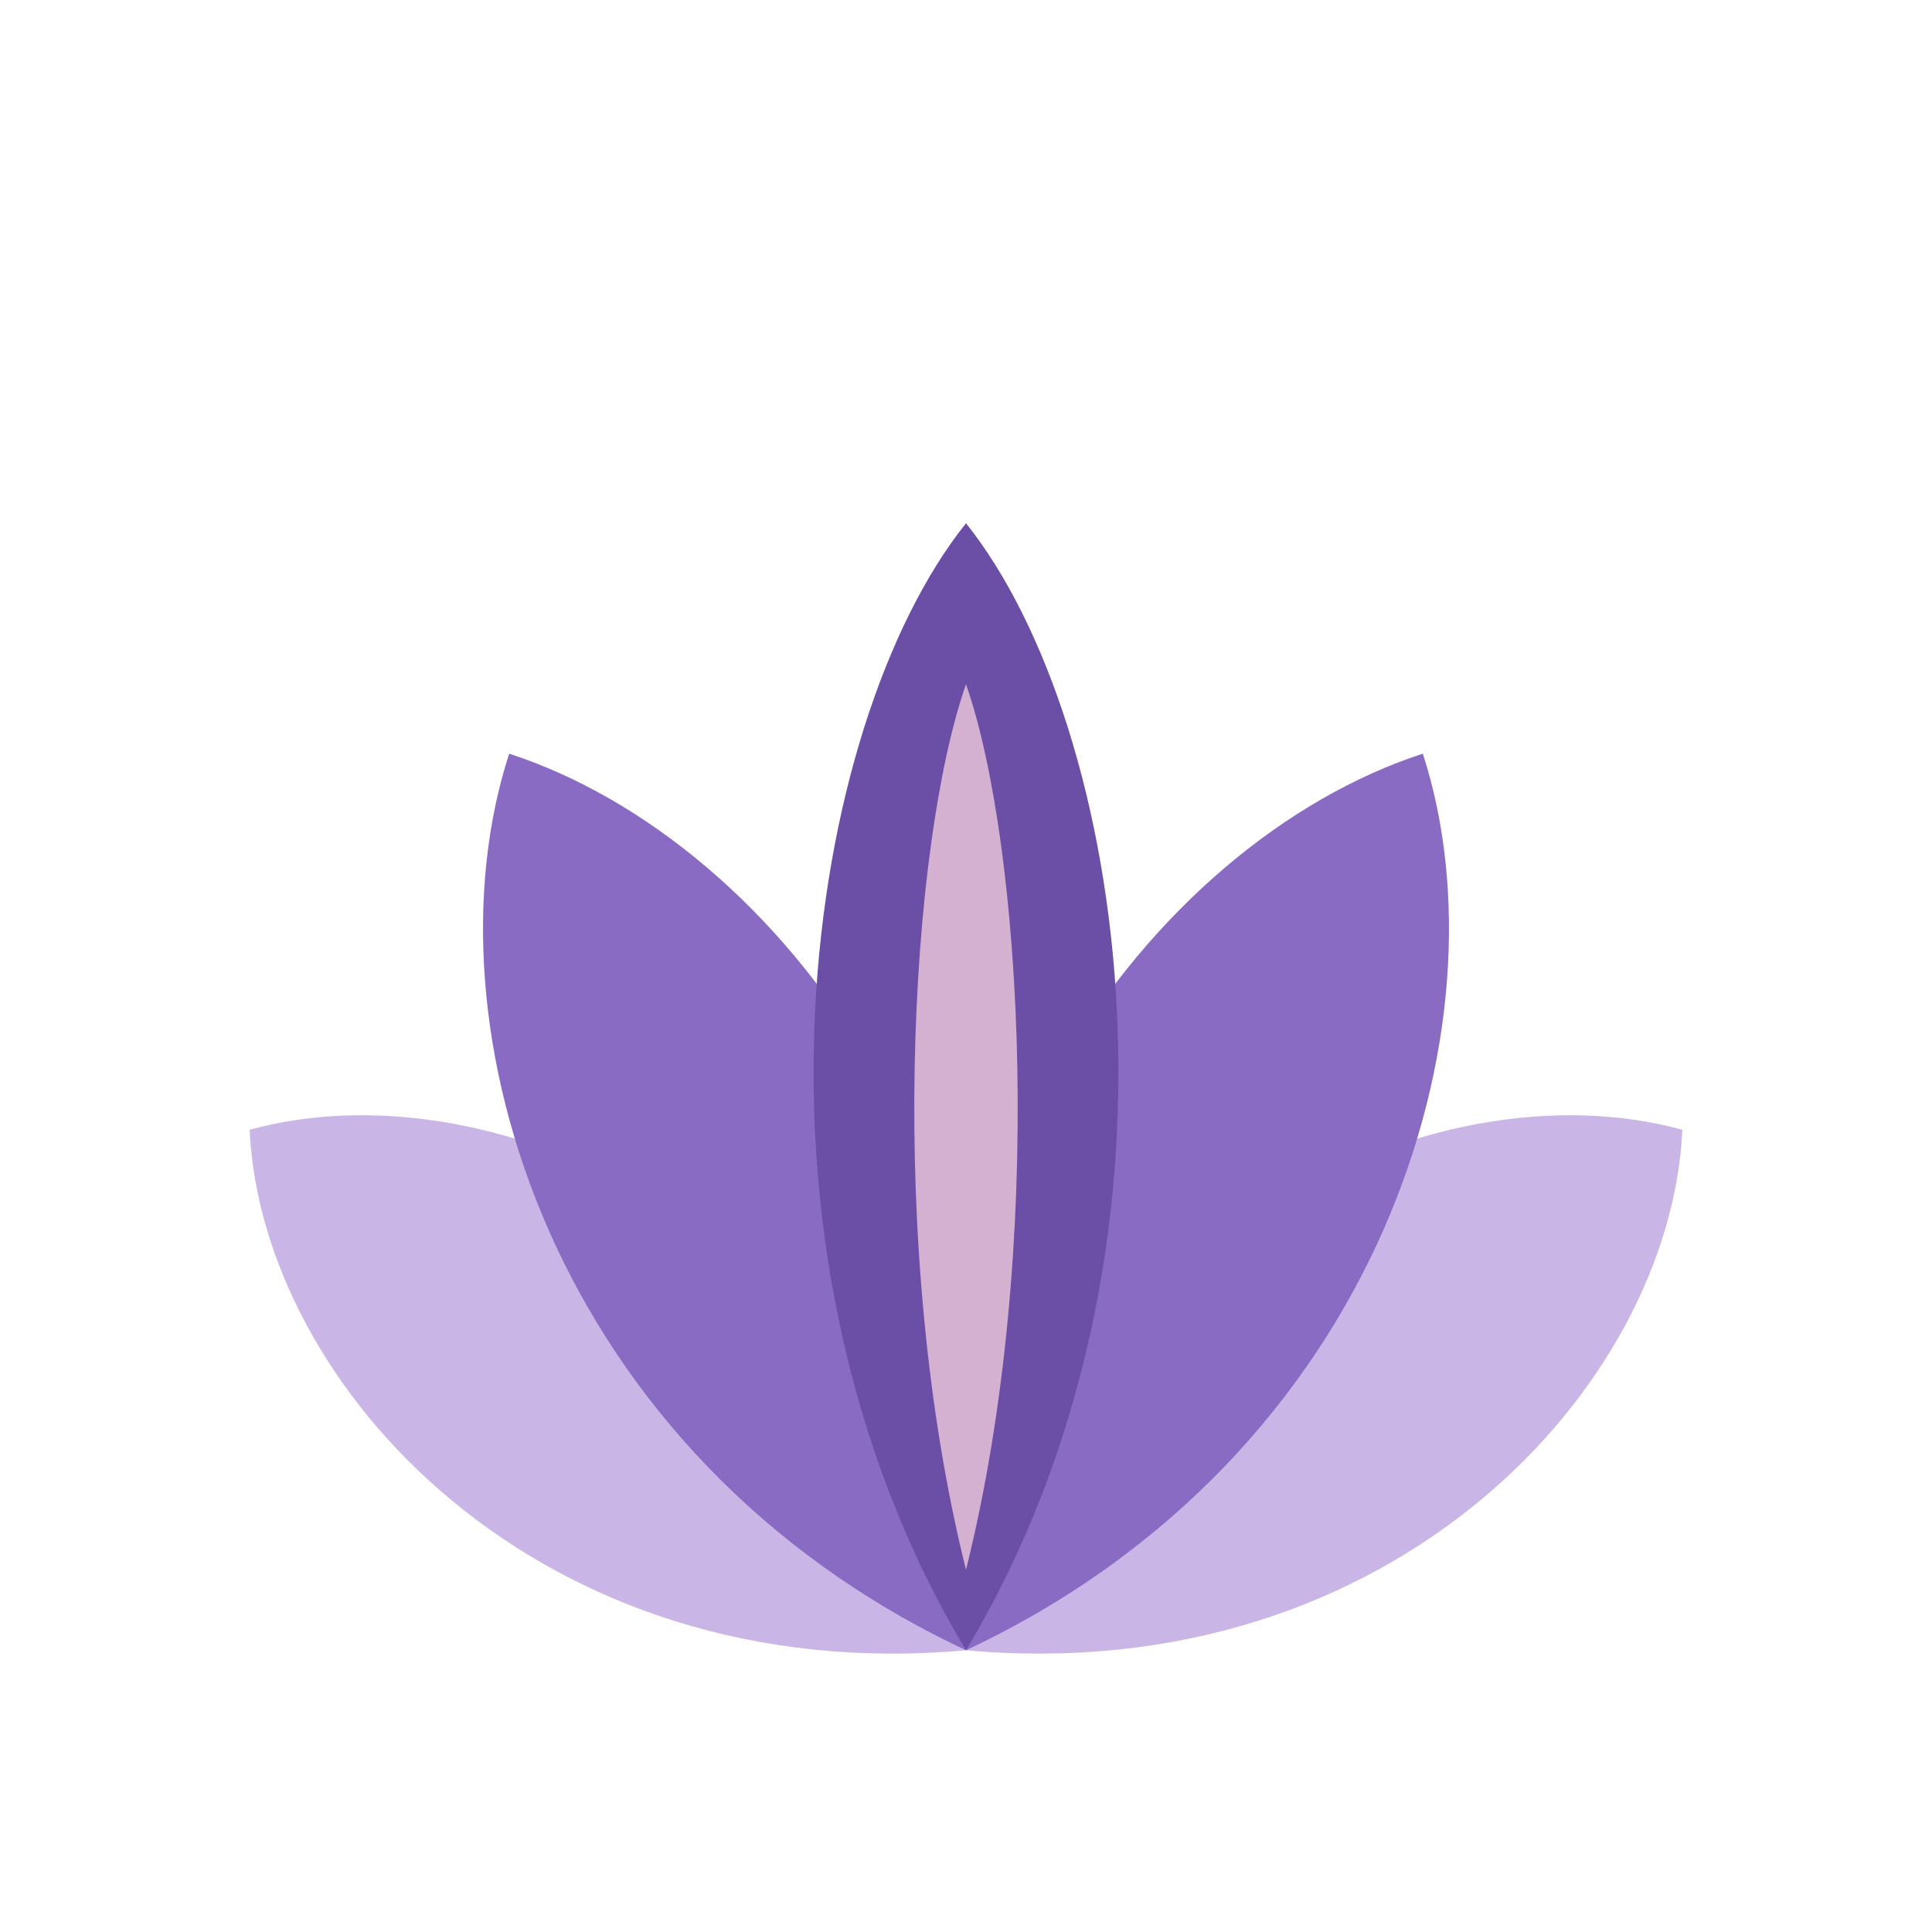
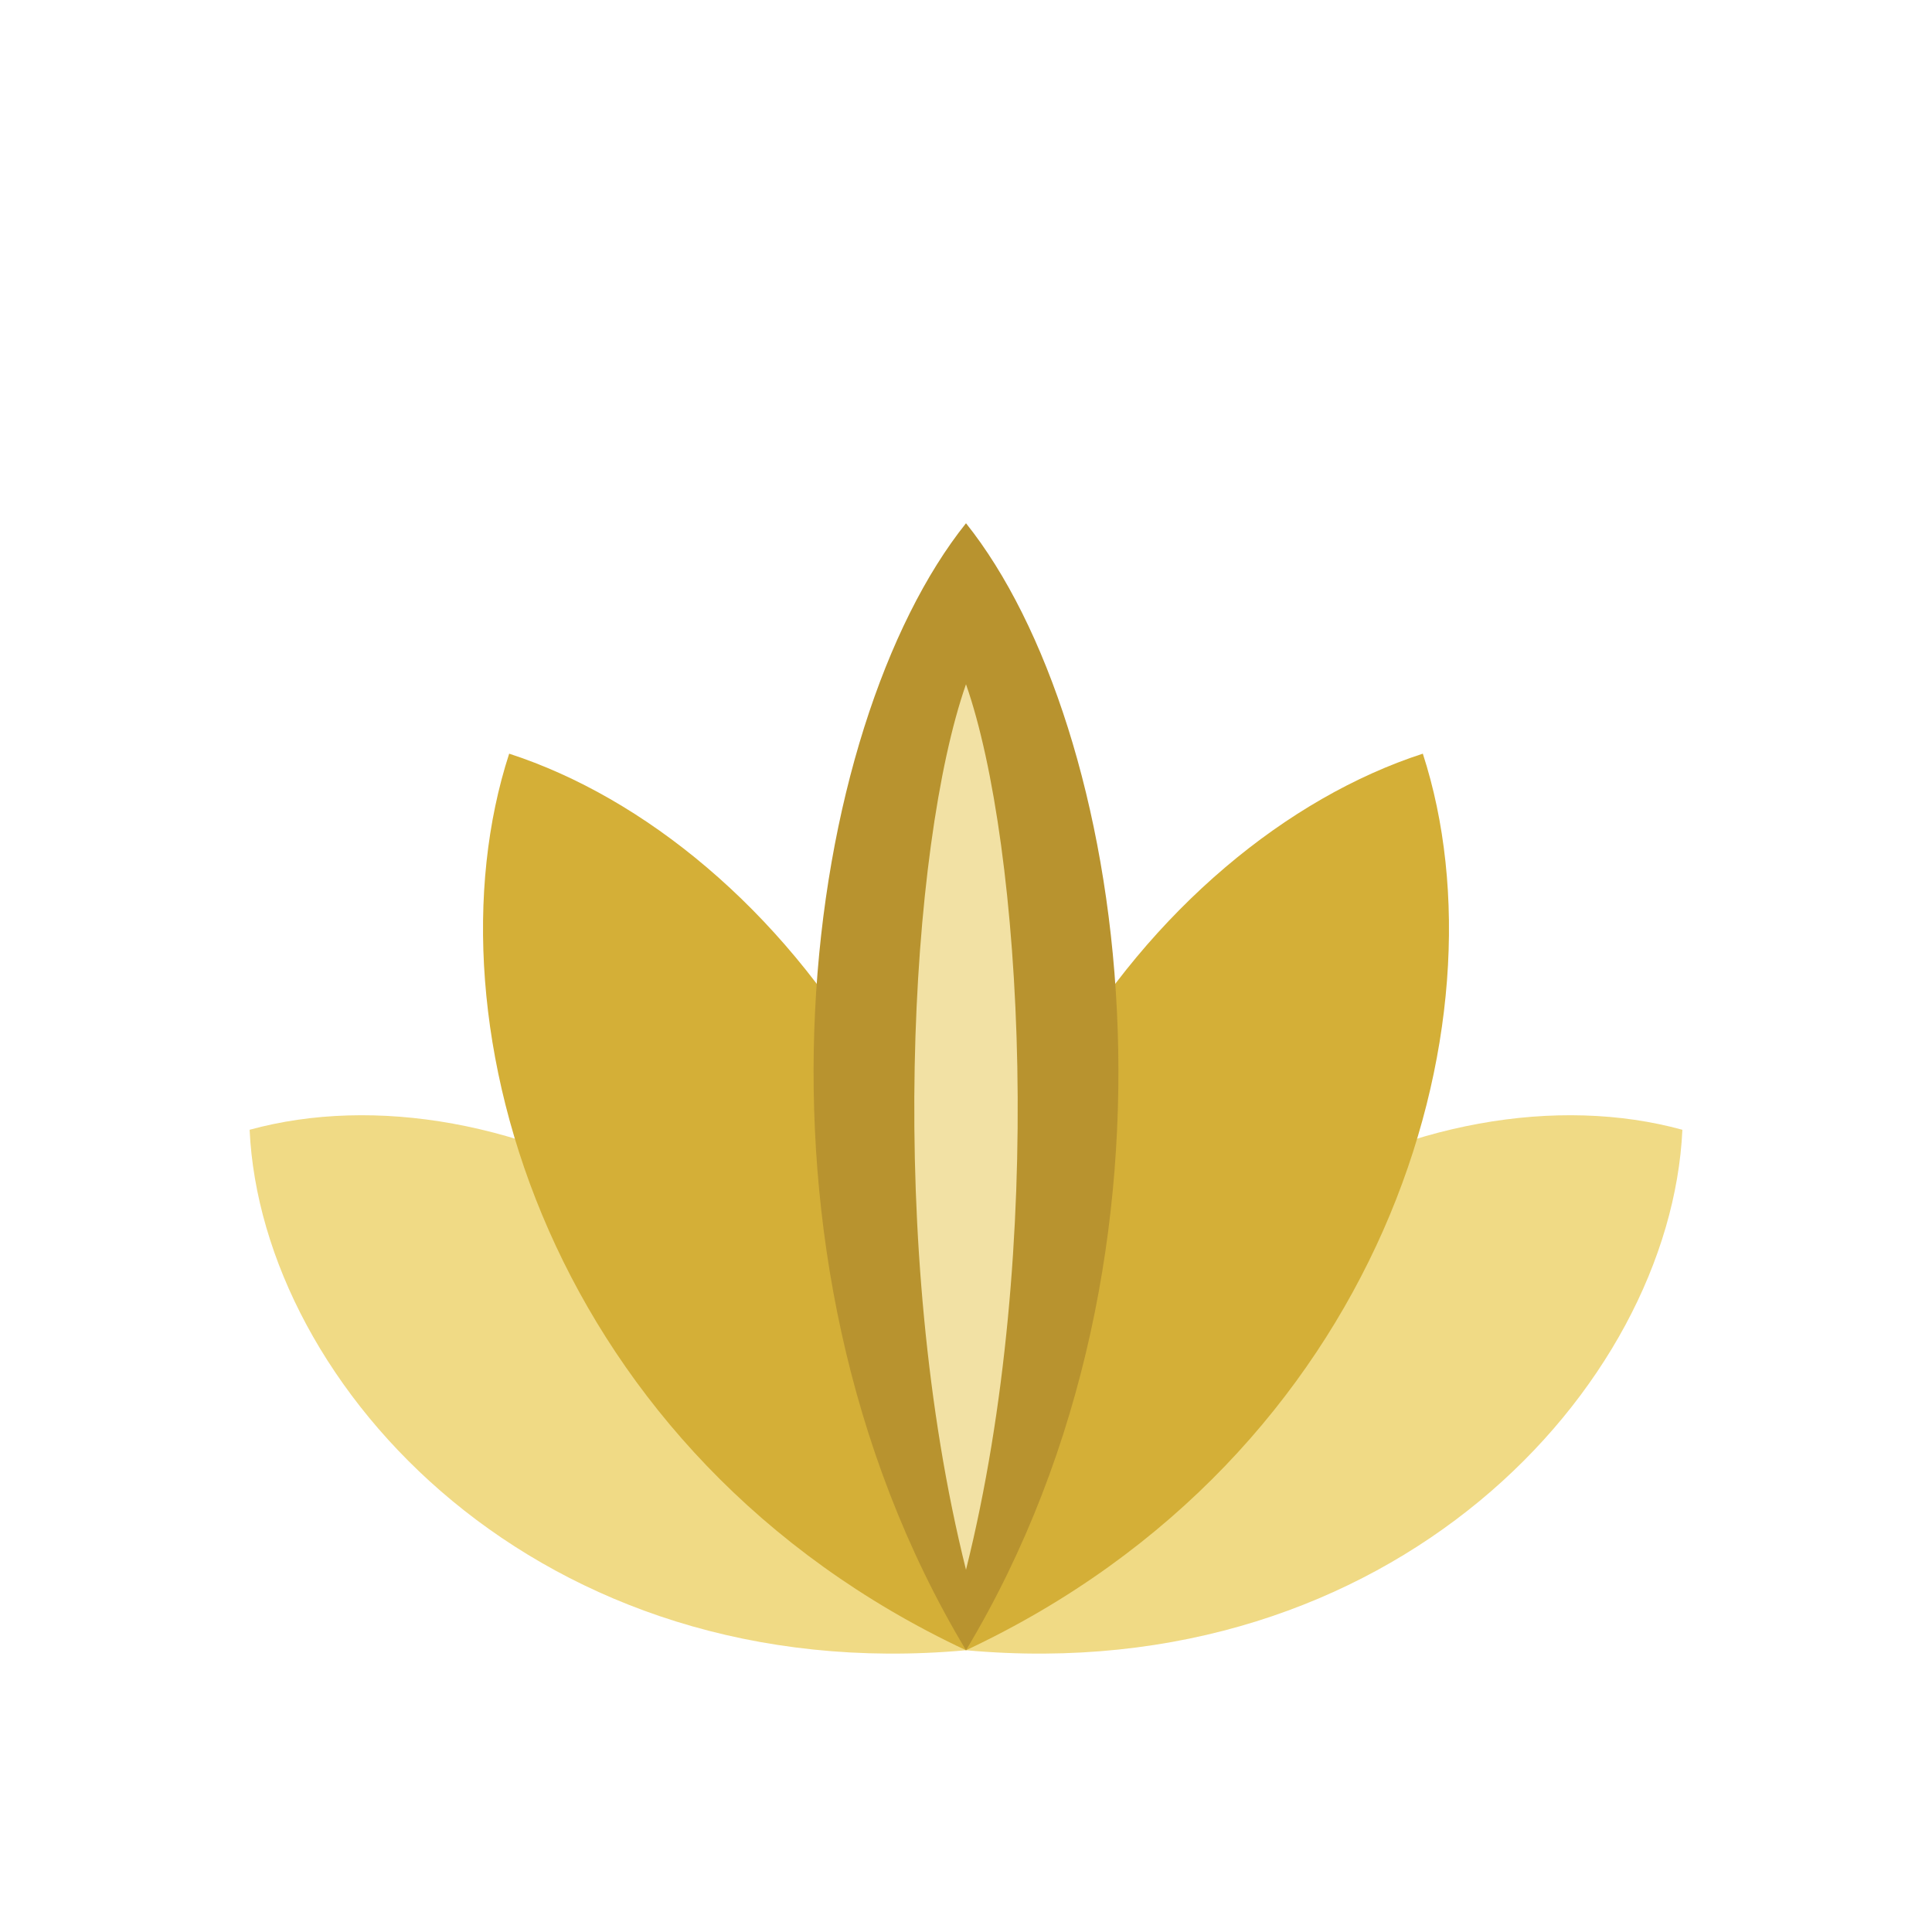
<svg xmlns="http://www.w3.org/2000/svg" viewBox="0 0 48 48">
  <g transform="translate(24 41)">
-     <path d="M0 0 C-7 -8 -5 -18 0 -22 C5 -18 7 -8 0 0 Z" transform="rotate(-54)" fill="#C9B6E6" />
-     <path d="M0 0 C-7 -8 -5 -18 0 -22 C5 -18 7 -8 0 0 Z" transform="rotate(54)" fill="#C9B6E6" />
-     <path d="M0 0 C-7 -9 -5 -20 0 -25 C5 -20 7 -9 0 0 Z" transform="rotate(-27)" fill="#8A6BC4" />
-     <path d="M0 0 C-7 -9 -5 -20 0 -25 C5 -20 7 -9 0 0 Z" transform="rotate(27)" fill="#8A6BC4" />
-     <path d="M0 0 C-6 -10 -4 -23 0 -28 C4 -23 6 -10 0 0 Z" fill="#6B4FA6" />
-     <path d="M0 -2 C-2 -10 -1.4 -20 0 -24 C1.4 -20 2 -10 0 -2 Z" fill="#E6C2D8" opacity="0.85" />
+     <path d="M0 0 C-7 -8 -5 -18 0 -22 C5 -18 7 -8 0 0 Z" transform="rotate(-54)" fill="#F0DA85" />
+     <path d="M0 0 C-7 -8 -5 -18 0 -22 C5 -18 7 -8 0 0 Z" transform="rotate(54)" fill="#F0DA85" />
+     <path d="M0 0 C-7 -9 -5 -20 0 -25 C5 -20 7 -9 0 0 Z" transform="rotate(-27)" fill="#D4AF37" />
+     <path d="M0 0 C-7 -9 -5 -20 0 -25 C5 -20 7 -9 0 0 Z" transform="rotate(27)" fill="#D4AF37" />
+     <path d="M0 0 C-6 -10 -4 -23 0 -28 C4 -23 6 -10 0 0 Z" fill="#B8932F" />
+     <path d="M0 -2 C-2 -10 -1.4 -20 0 -24 C1.4 -20 2 -10 0 -2 Z" fill="#F8EAB0" opacity="0.9" />
  </g>
</svg>
